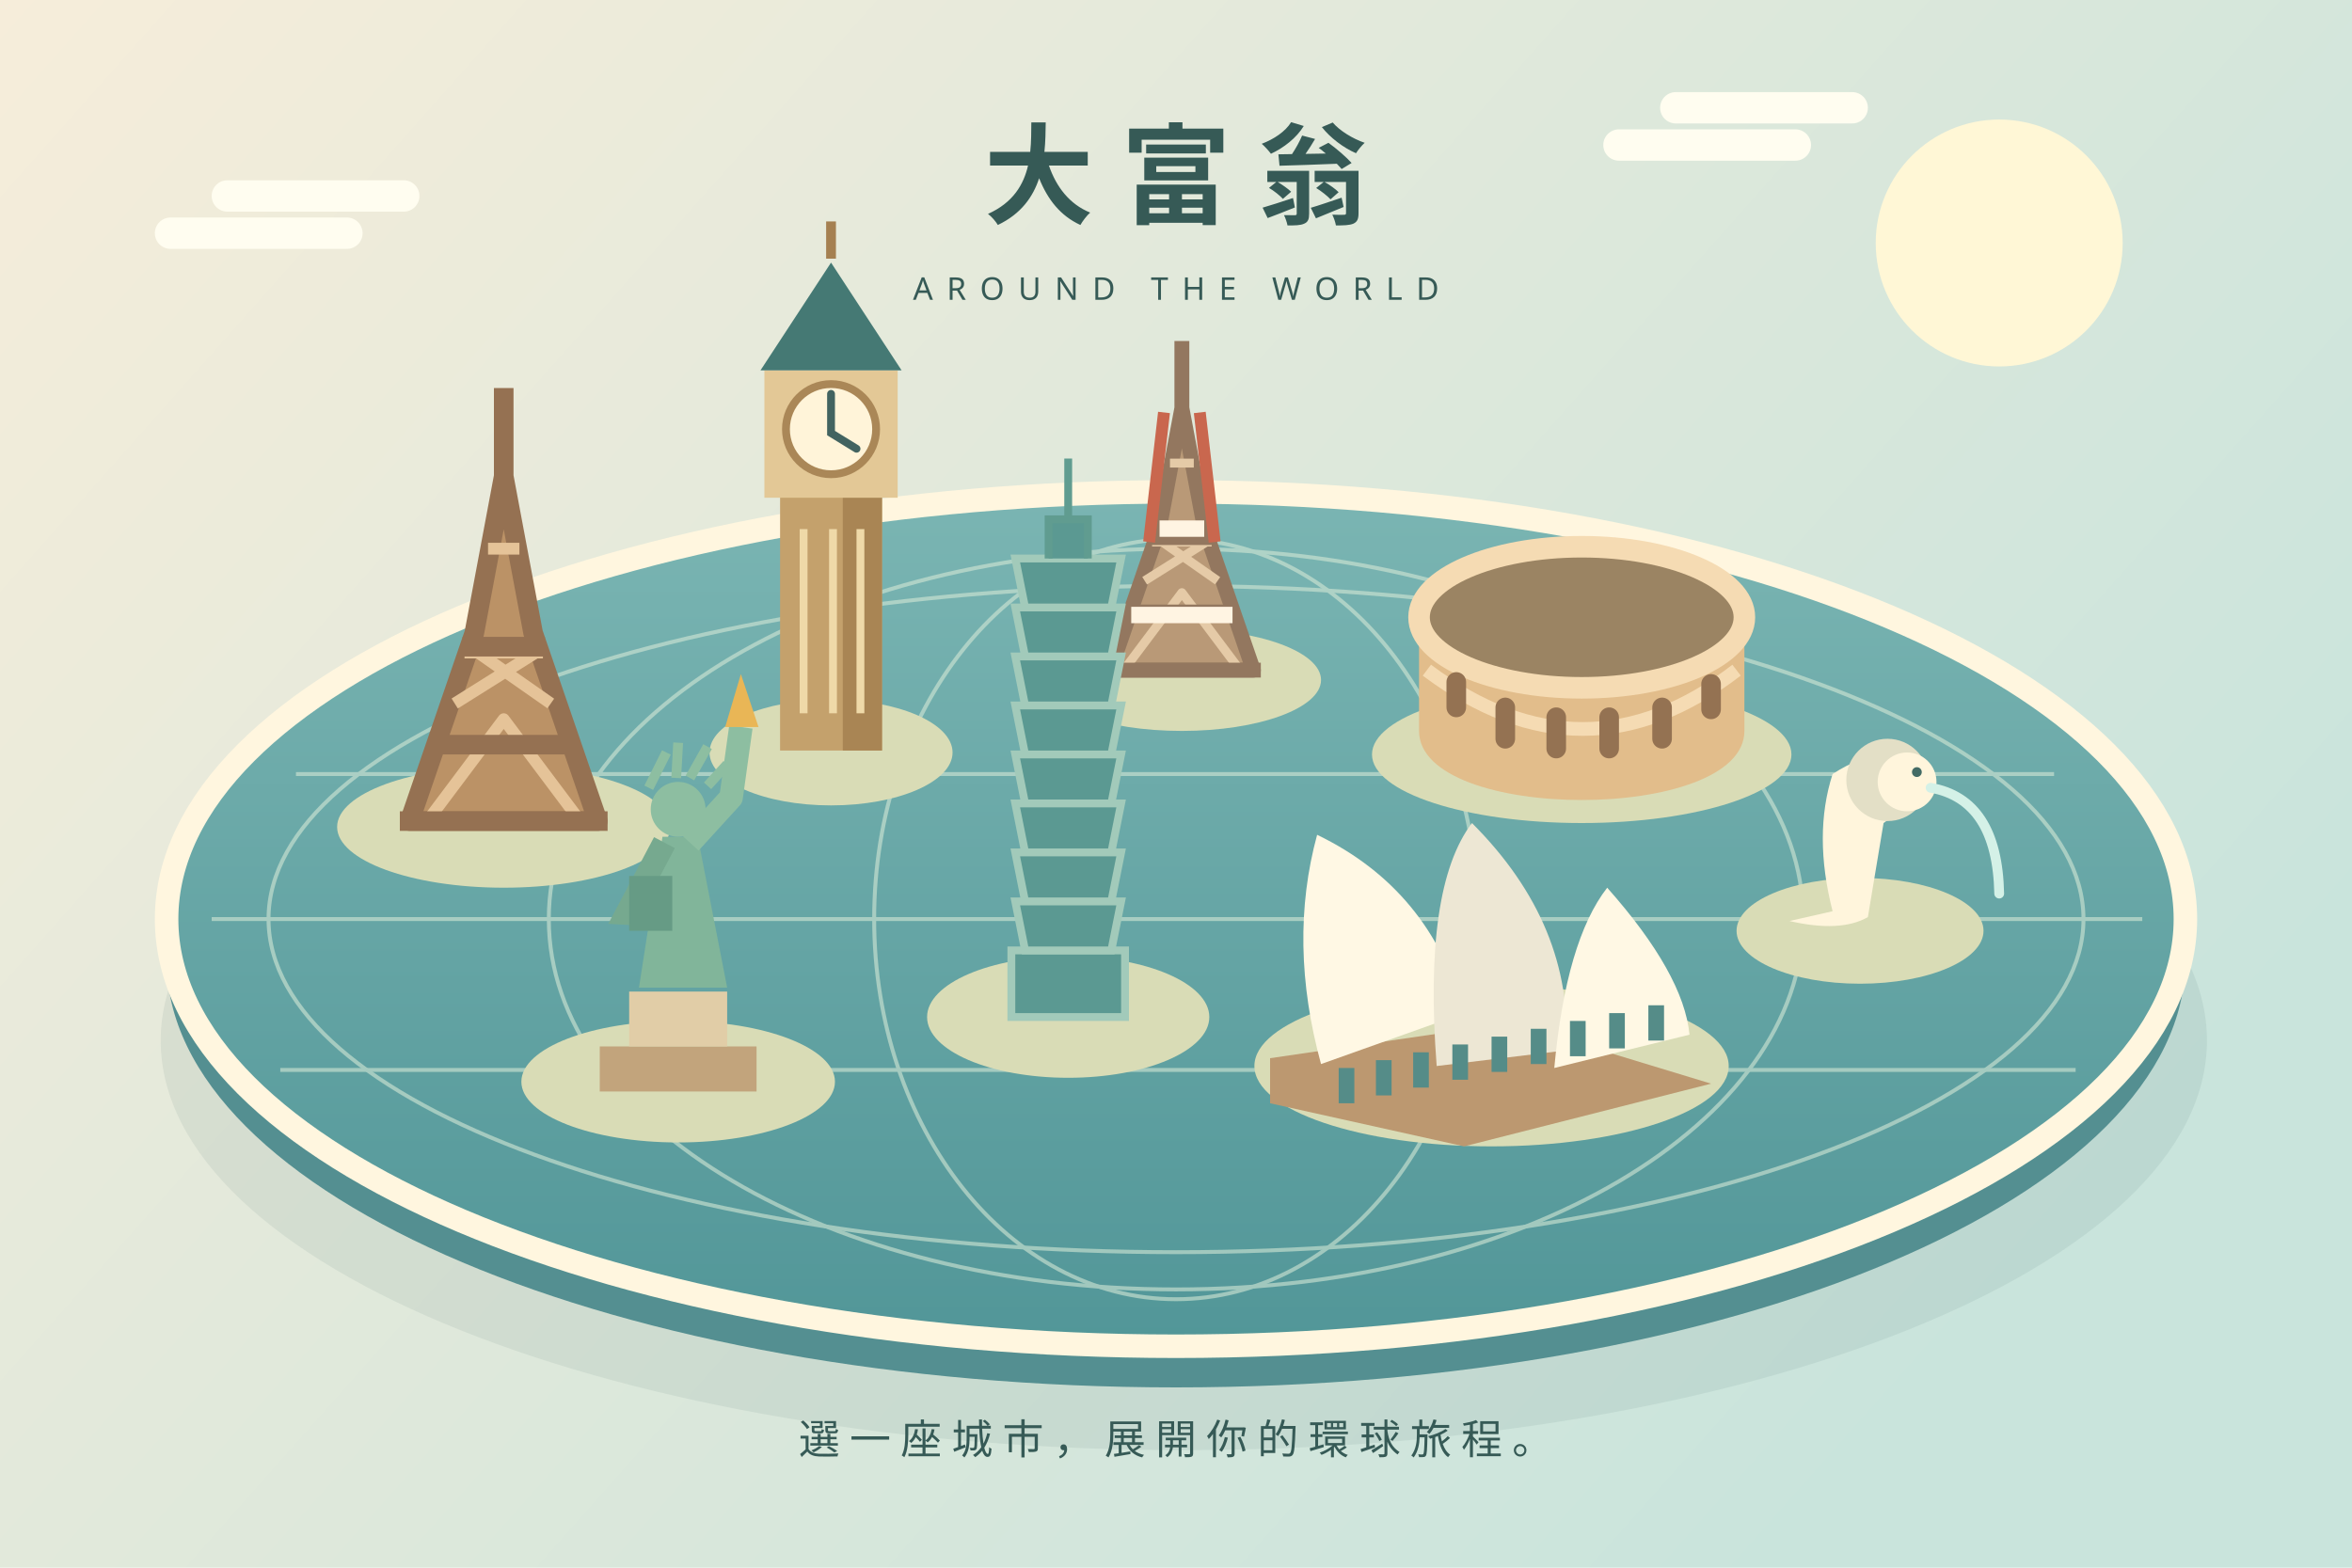
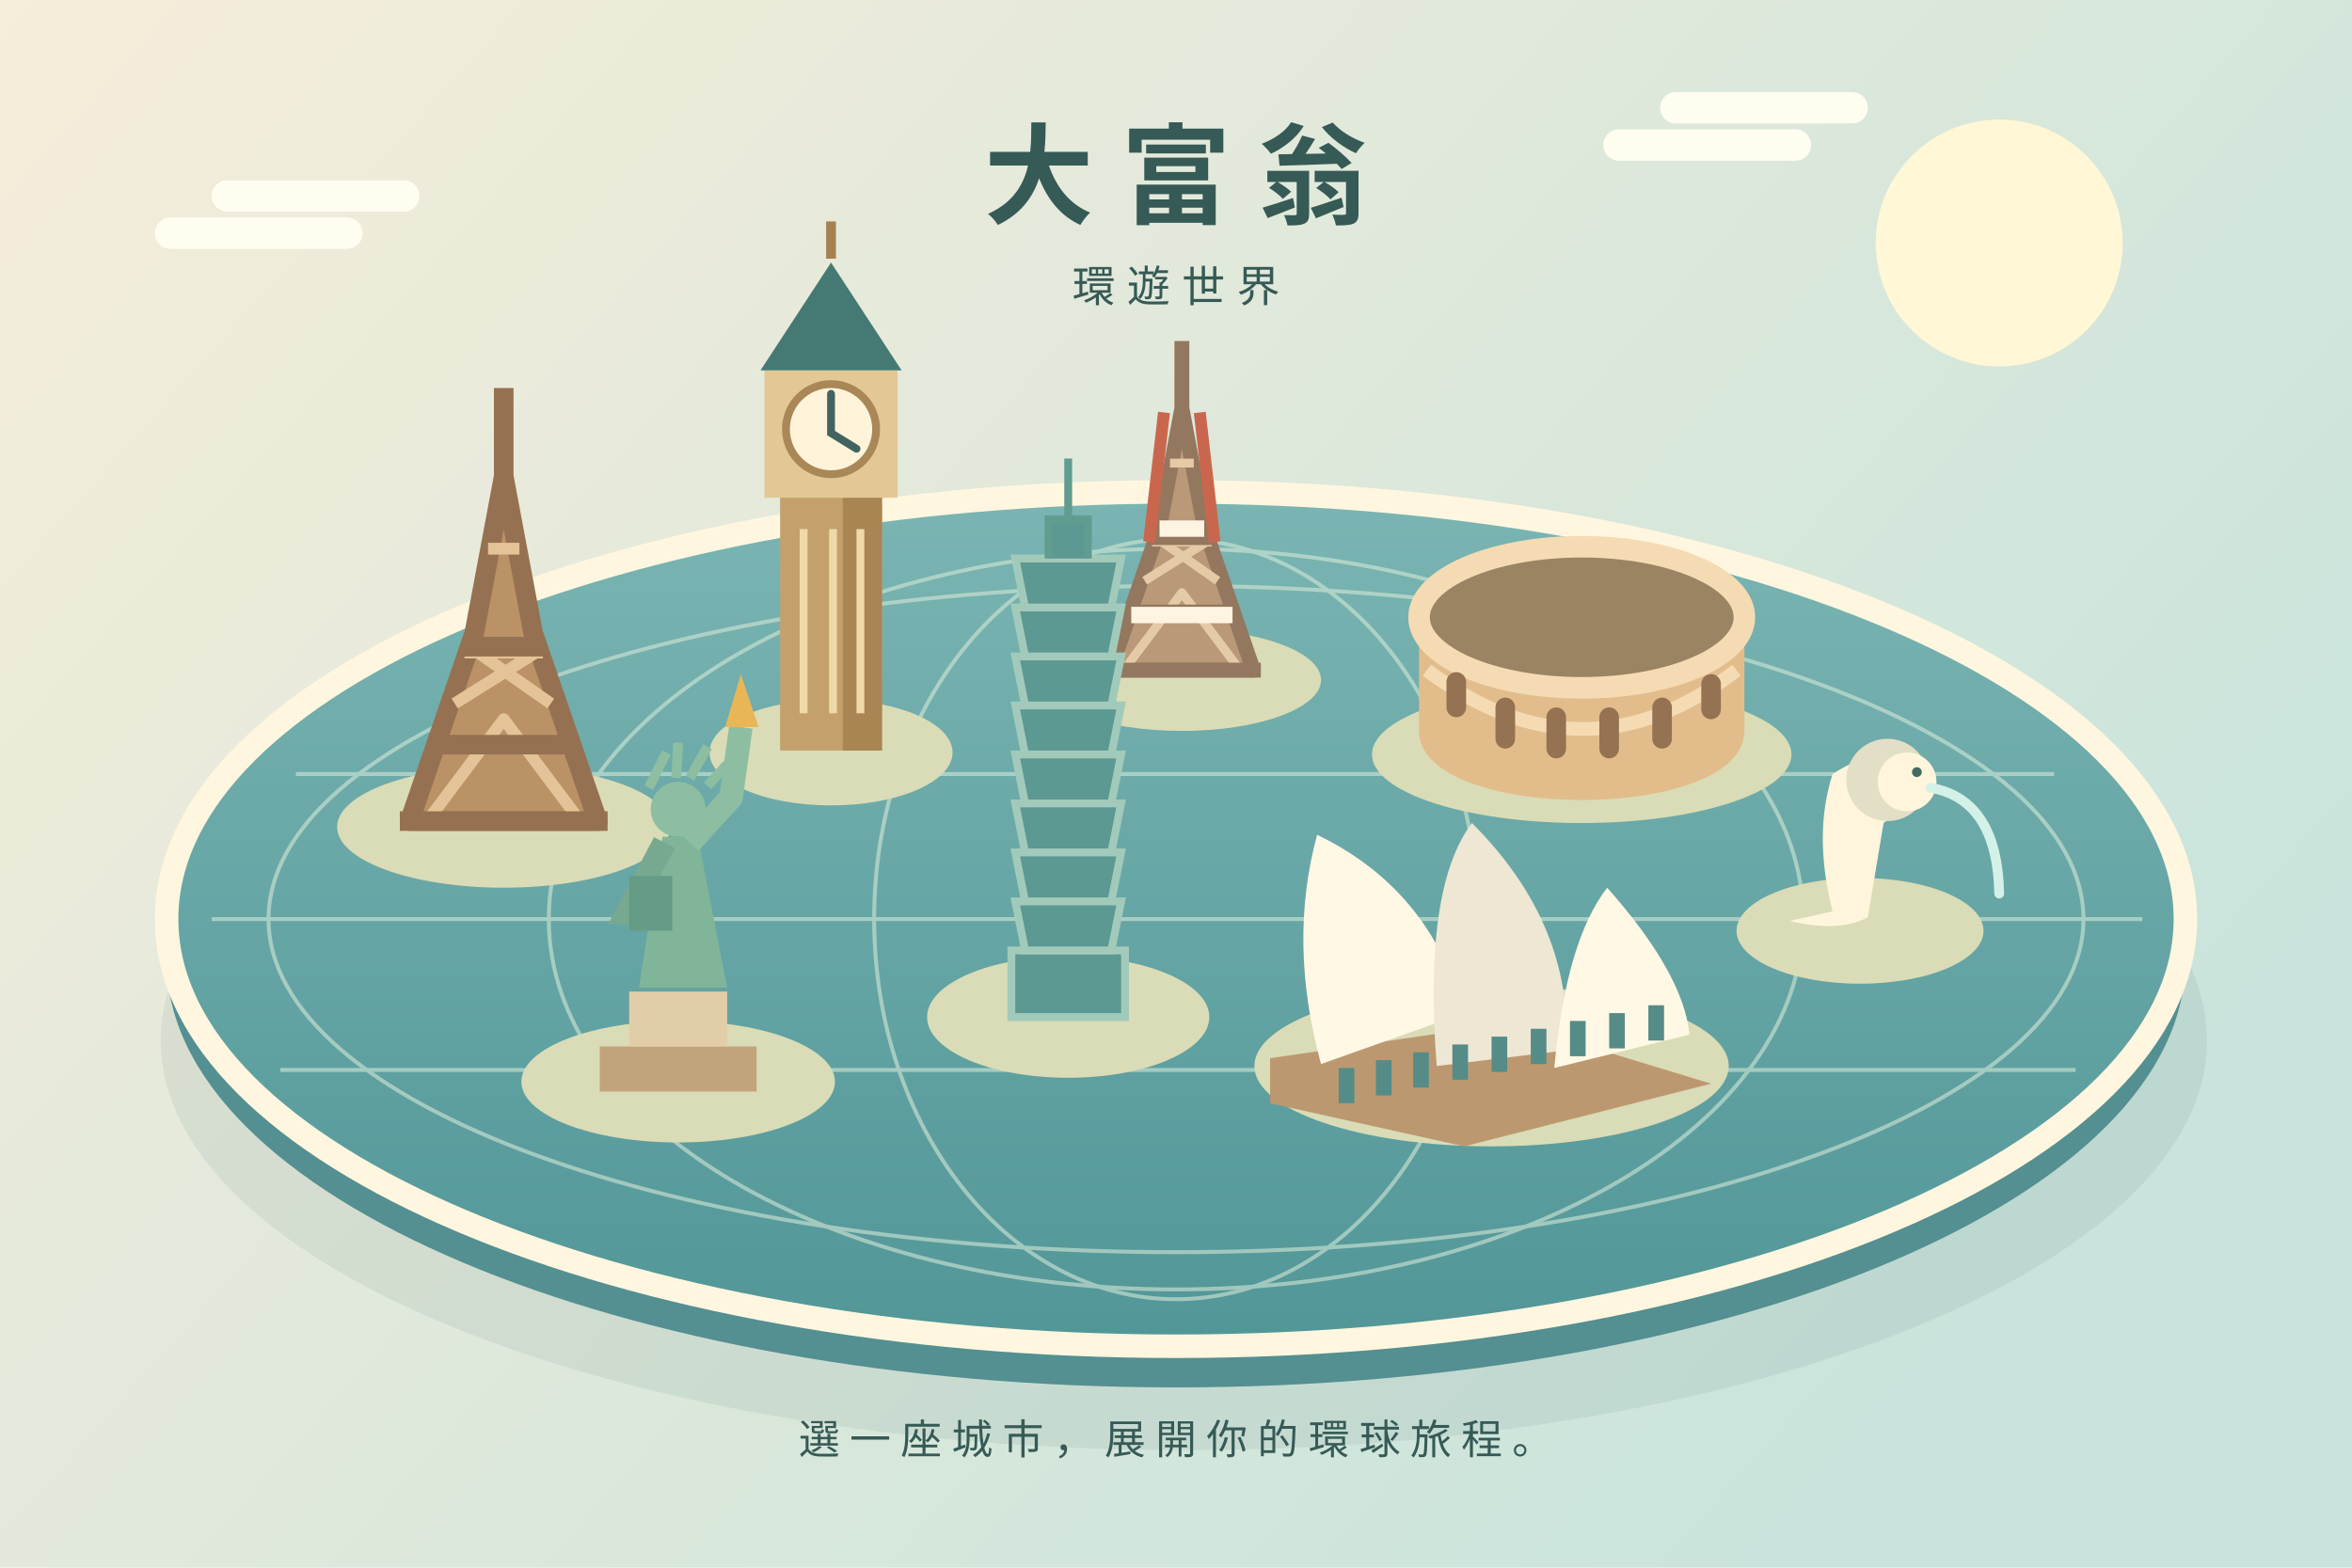
<svg xmlns="http://www.w3.org/2000/svg" viewBox="0 0 1200 800" fill="none" role="img" aria-labelledby="title desc">
  <defs>
    <linearGradient id="sky" x2="900" y2="800" gradientUnits="userSpaceOnUse">
      <stop stop-color="#f6edda" />
      <stop offset="1" stop-color="#c9e4dc" />
    </linearGradient>
    <linearGradient id="ocean" x2="0" y2="800" gradientUnits="userSpaceOnUse">
      <stop stop-color="#92c7c2" />
      <stop offset="1" stop-color="#478e91" />
    </linearGradient>
    <g id="tower" stroke="#957152" stroke-width="10" stroke-linejoin="round">
      <path d="M0 0v45L-15 125-48 221h96L15 125 0 45" fill="#bb9266" />
      <path d="M-34 183h68M-20 135h40M-8 82H8M-39 221l39-52 39 52M-25 161l43-27M-16 133 24 161" stroke="#e5c398" stroke-width="6" />
      <path d="M-53 221h106M-36 182h72M-21 132h42" />
    </g>
  </defs>
  <path fill="url(#sky)" d="M0 0h1200v800H0z" />
  <circle cx="1020" cy="124" r="63" fill="#fff7d6" />
  <path d="M87 119h90m-61-19h90M826 74h90m-61-19h90" stroke="#fffdf0" stroke-width="16" stroke-linecap="round" />
  <ellipse cx="604" cy="531" rx="522" ry="209" fill="#365b6015" />
  <ellipse cx="600" cy="490" rx="515" ry="218" fill="#548f91" />
  <ellipse cx="600" cy="469" rx="515" ry="218" fill="url(#ocean)" stroke="#fff6df" stroke-width="12" />
  <g stroke="#d3e7d5" opacity=".6" stroke-width="2">
    <ellipse cx="600" cy="469" rx="463" ry="170" />
    <ellipse cx="600" cy="469" rx="320" ry="189" />
    <ellipse cx="600" cy="469" rx="154" ry="194" />
    <path d="M108 469h985M151 395h897M143 546h916" />
  </g>
  <g fill="#d9dcb6">
    <ellipse cx="257" cy="422" rx="85" ry="31" />
    <ellipse cx="424" cy="384" rx="62" ry="27" />
    <ellipse cx="603" cy="347" rx="71" ry="26" />
    <ellipse cx="807" cy="385" rx="107" ry="35" />
    <ellipse cx="949" cy="475" rx="63" ry="27" />
    <ellipse cx="761" cy="544" rx="121" ry="41" />
    <ellipse cx="545" cy="519" rx="72" ry="31" />
    <ellipse cx="346" cy="552" rx="80" ry="31" />
  </g>
  <use href="#tower" transform="translate(257 198)" />
  <g transform="translate(424 149)">
    <path d="M-26 79h52v155h-52z" fill="#c4a16c" />
    <path d="M6 79h20v155H6z" fill="#a98554" />
    <path d="M-34 40h68v65h-68z" fill="#e3c896" />
    <path d="m-36 40 36-55 36 55Z" fill="#457974" />
    <path d="M0-17v-19" stroke="#a58051" stroke-width="5" />
    <circle cy="70" r="23" fill="#fff4d9" stroke="#aa8757" stroke-width="4" />
    <path d="M0 52v20l13 8" stroke="#426360" stroke-width="4" stroke-linecap="round" />
    <path d="M-14 121v94m15-94v94m14-94v94" stroke="#efd9a8" stroke-width="4" />
  </g>
  <g transform="translate(603 174) scale(.76)">
    <use href="#tower" style="filter:sepia(.3)" />
    <path d="M-15 126h30M-34 184h68" stroke="#fff4e2" stroke-width="11" />
    <path d="m-12 48-10 87M12 48l10 87" stroke="#c9674e" stroke-width="8" />
  </g>
  <g transform="translate(807 315)">
    <ellipse rx="83" ry="36" fill="#9b8463" />
    <path d="M-83 0v58c0 47 166 47 166 0V0c-8 49-158 49-166 0Z" fill="#e2bd8b" />
    <ellipse rx="83" ry="36" stroke="#f5dbb3" stroke-width="11" />
    <path d="M-79 27q80 60 158 0" stroke="#f5dbb3" stroke-width="7" />
    <g stroke="#947252" stroke-width="10" stroke-linecap="round">
      <path d="M-64 33v13m25 0v16m26-11v16m27-16v16m27-21v16m25-28v13" />
    </g>
  </g>
  <g transform="translate(949 414)">
    <path d="M-14 51q-10-39 0-70c38-25 52 8 26 25L4 54q-14 8-40 2Z" fill="#fff5dc" />
    <circle cx="14" cy="-16" r="21" fill="#e3dfc6" />
    <circle cx="24" cy="-15" r="15" fill="#fff5dc" />
    <circle cx="29" cy="-20" r="2.5" fill="#436b65" />
    <path d="M36-12q34 6 35 54" stroke="#d4f1e7" stroke-width="5" stroke-linecap="round" />
  </g>
  <g transform="translate(756 513)">
    <path d="m-108 27 123-18 102 31-126 32-99-22z" fill="#bc9870" />
    <path d="M-82 30q-17-62-2-117 58 28 75 91Z" fill="#fff8e4" />
    <path d="M-23 31q-7-91 18-124 52 52 48 116Z" fill="#ede7d4" />
    <path d="M37 32q6-65 27-92 39 44 42 75Z" fill="#fff8e4" />
    <path d="M-69 32v18m19-22v18m19-22v18m20-22v18m20-22v18m20-22v18m20-22v18m20-22v18m20-22v18" stroke="#558c88" stroke-width="8" />
  </g>
  <g transform="translate(545 500)" fill="#5b9992" stroke="#a2caba" stroke-width="4">
    <path d="M-29-15h58v34h-58z" />
    <path d="m-22-15-5-25h54l-5 25zm0-25-5-25h54l-5 25zm0-25-5-25h54l-5 25zm0-25-5-25h54l-5 25zm0-25-5-25h54l-5 25zm0-25-5-25h54l-5 25zm0-25-5-25h54l-5 25zm0-25-5-25h54l-5 25Z" />
    <path d="M-10-215v-20h20v20M0-235v-31" stroke="#609c90" />
  </g>
  <g transform="translate(346 534)">
    <path d="M-40 0h80v23h-80z" fill="#c2a47c" />
    <path d="M-25-28h50V0h-50z" fill="#e1cda7" />
    <path d="m-20-30 12-77h18l15 77Z" fill="#81b59a" />
    <circle cy="-121" r="14" fill="#8dbea1" />
    <path d="M6-104 27-127l5-36" stroke="#8dbea1" stroke-width="12" stroke-linejoin="round" />
    <path d="m-7-104-19 36 16 1" stroke="#76a98f" stroke-width="12" />
    <path d="M-25-87h22v28h-22z" fill="#669b85" />
    <path d="M-15-132-6-150m5 13 1-18m6 18 9-16m0 20 10-11" stroke="#8dbea1" stroke-width="5" />
    <path d="m24-163 8-27 9 27Z" fill="#e9b656" />
  </g>
  <g fill="#365a56" font-family="Microsoft JhengHei,Noto Sans TC,sans-serif" text-anchor="middle">
    <text x="600" y="110" font-size="56" font-weight="700" letter-spacing="14">大富翁</text>
-     <text x="600" y="153" font-size="16" letter-spacing="7">AROUND THE WORLD</text>
+     <text x="600" y="154" font-size="22" letter-spacing="6">環遊世界</text>
    <text x="600" y="742" font-size="21" letter-spacing="5">選一座城市，展開你的環球旅程。</text>
  </g>
</svg>
